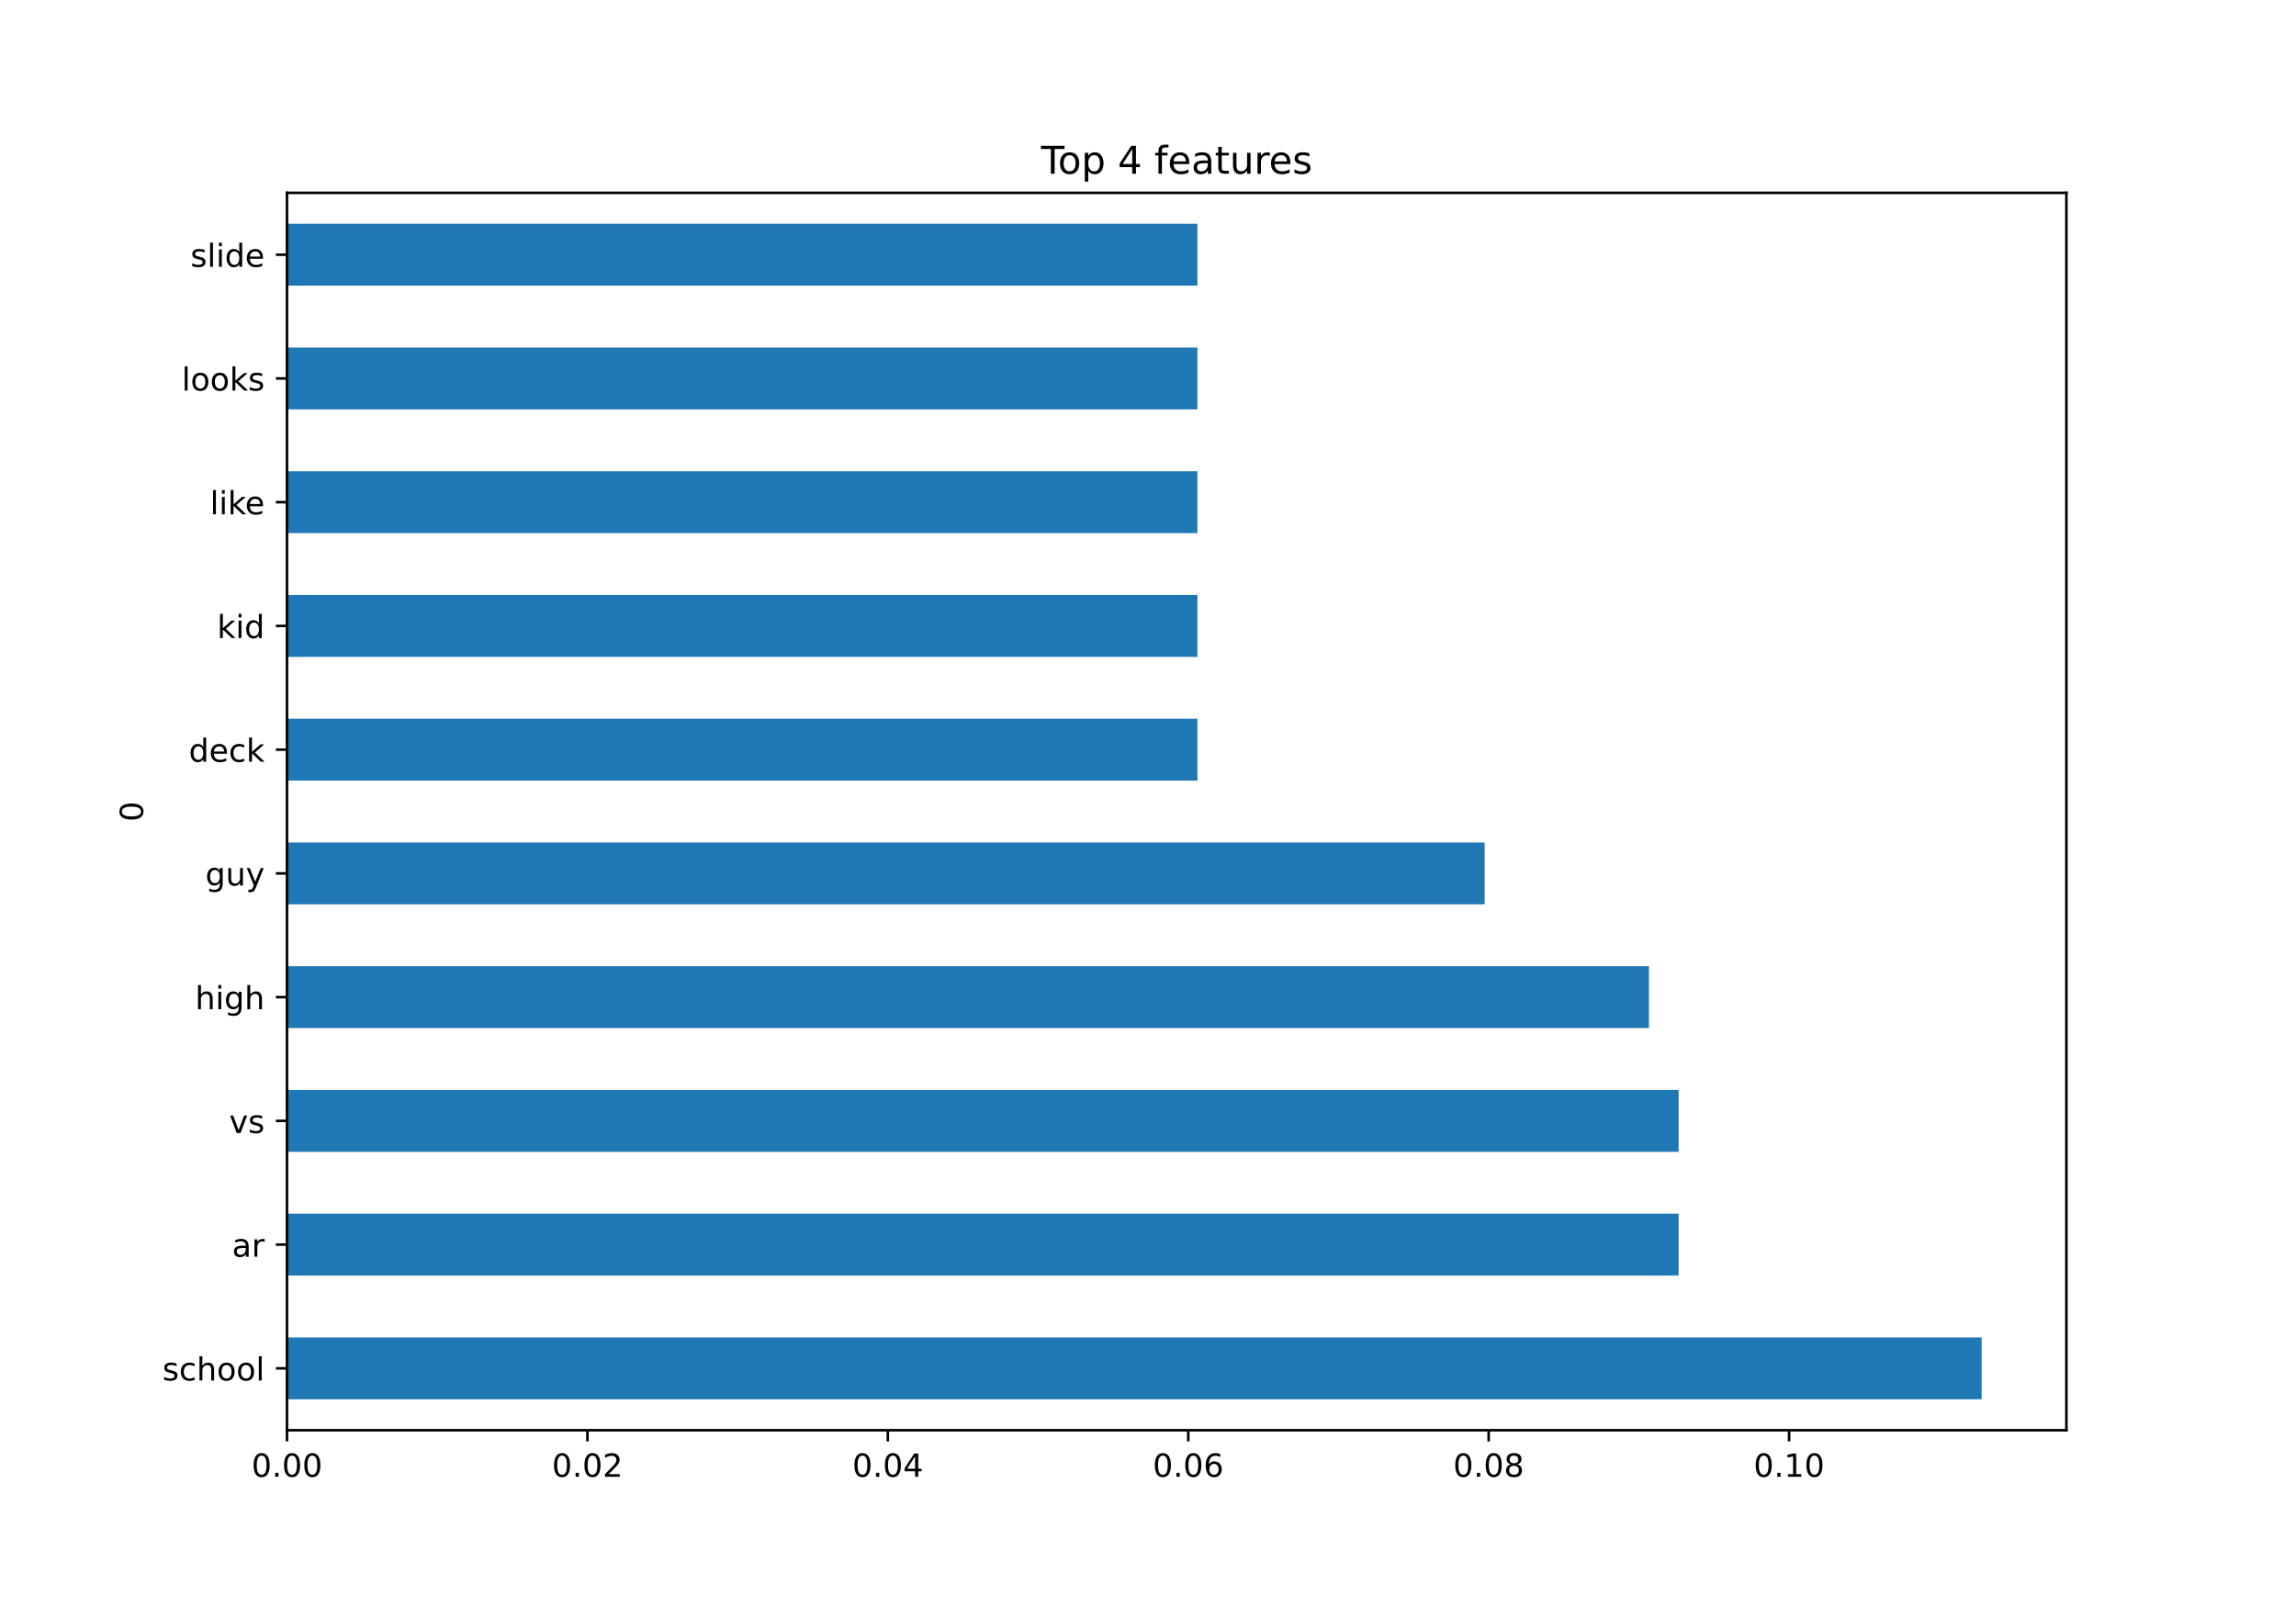
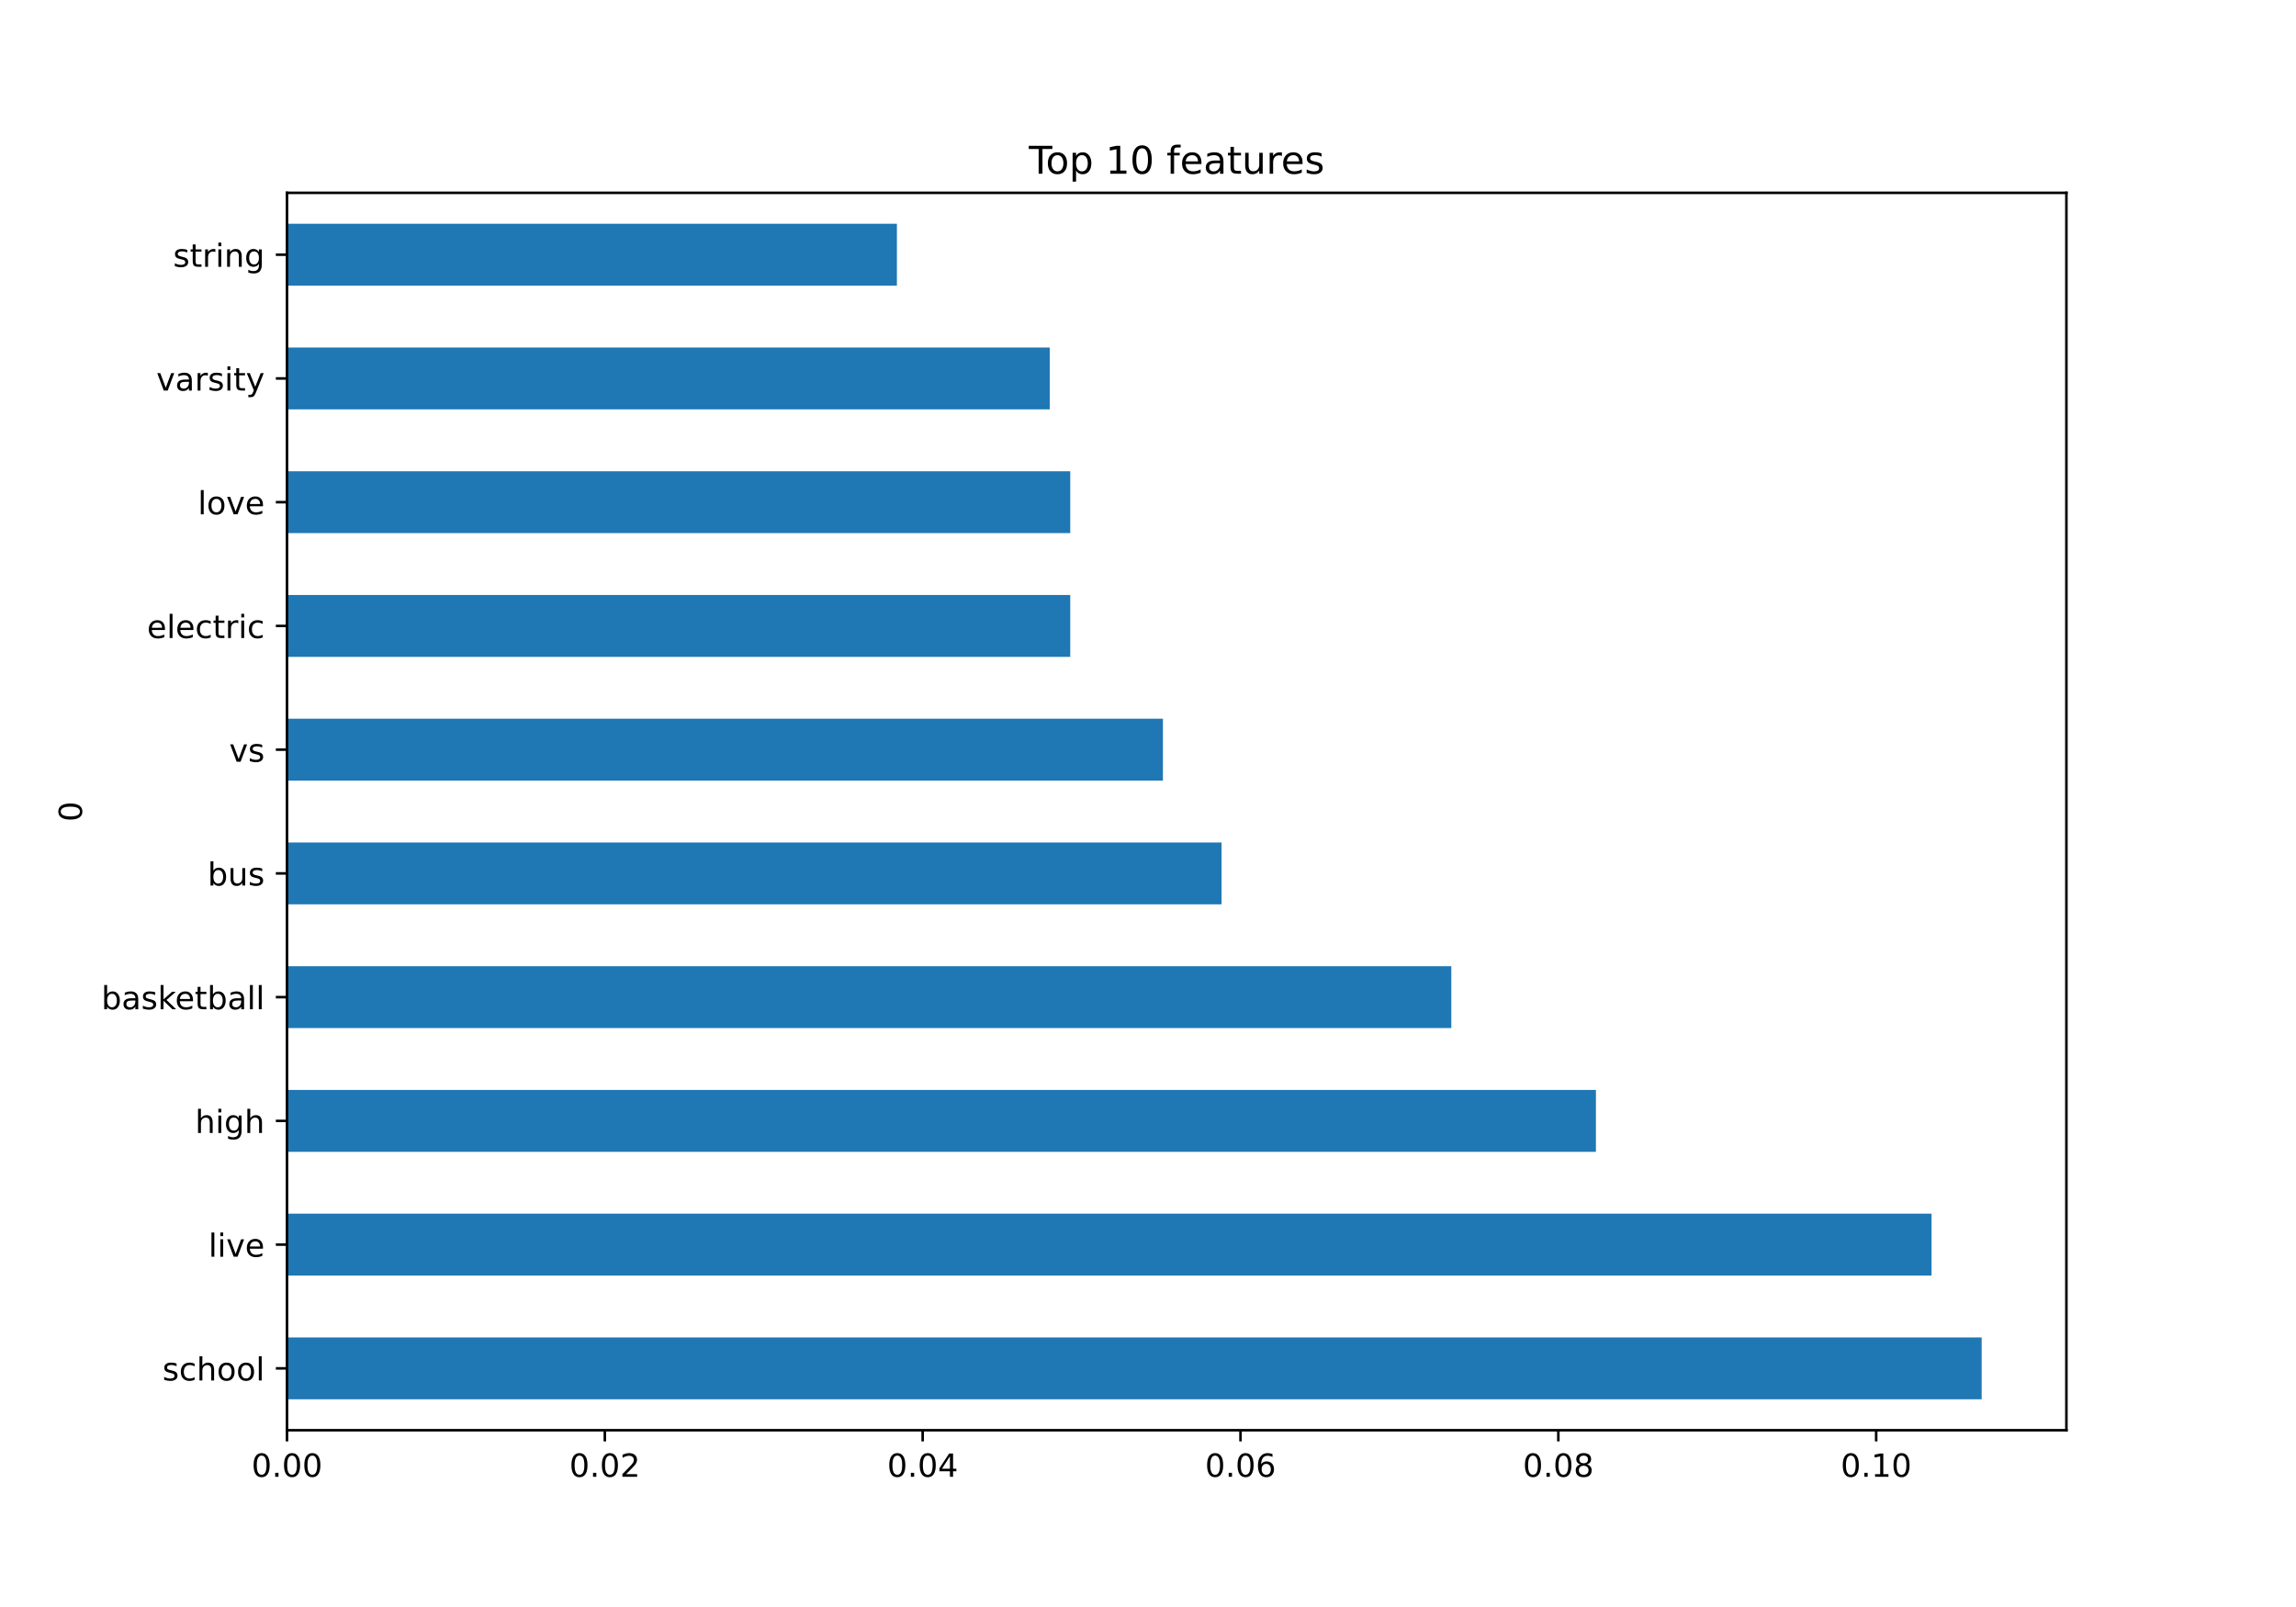
<svg xmlns="http://www.w3.org/2000/svg" xmlns:xlink="http://www.w3.org/1999/xlink" width="720pt" height="504pt" viewBox="0 0 720 504" version="1.1">
  <defs>
    <style type="text/css">*{stroke-linejoin: round; stroke-linecap: butt}</style>
  </defs>
  <g id="figure_1">
    <g id="patch_1">
      <path d="M 0 504  L 720 504  L 720 0  L 0 0  z " style="fill: #ffffff" />
    </g>
    <g id="axes_1">
      <g id="patch_2">
        <path d="M 90 448.56  L 648 448.56  L 648 60.48  L 90 60.48  z " style="fill: #ffffff" />
      </g>
      <g id="patch_3">
-         <path d="M 90 438.858  L 621.429 438.858  L 621.429 419.454  L 90 419.454  z " clip-path="url(#p050aeacd56)" style="fill: #1f77b4" />
+         <path d="M 90 438.858  L 621.429 438.858  L 621.429 419.454  L 90 419.454  z " clip-path="url(#p5548df605f)" style="fill: #1f77b4" />
      </g>
      <g id="patch_4">
-         <path d="M 90 400.05  L 526.398 400.05  L 526.398 380.646  L 90 380.646  z " clip-path="url(#p050aeacd56)" style="fill: #1f77b4" />
+         <path d="M 90 400.05  L 605.711 400.05  L 605.711 380.646  L 90 380.646  z " clip-path="url(#p5548df605f)" style="fill: #1f77b4" />
      </g>
      <g id="patch_5">
-         <path d="M 90 361.242  L 526.398 361.242  L 526.398 341.838  L 90 341.838  z " clip-path="url(#p050aeacd56)" style="fill: #1f77b4" />
+         <path d="M 90 361.242  L 500.465 361.242  L 500.465 341.838  L 90 341.838  z " clip-path="url(#p5548df605f)" style="fill: #1f77b4" />
      </g>
      <g id="patch_6">
-         <path d="M 90 322.434  L 517.089 322.434  L 517.089 303.03  L 90 303.03  z " clip-path="url(#p050aeacd56)" style="fill: #1f77b4" />
+         <path d="M 90 322.434  L 455.118 322.434  L 455.118 303.03  L 90 303.03  z " clip-path="url(#p5548df605f)" style="fill: #1f77b4" />
      </g>
      <g id="patch_7">
-         <path d="M 90 283.626  L 465.576 283.626  L 465.576 264.222  L 90 264.222  z " clip-path="url(#p050aeacd56)" style="fill: #1f77b4" />
+         <path d="M 90 283.626  L 383.066 283.626  L 383.066 264.222  L 90 264.222  z " clip-path="url(#p5548df605f)" style="fill: #1f77b4" />
      </g>
      <g id="patch_8">
-         <path d="M 90 244.818  L 375.503 244.818  L 375.503 225.414  L 90 225.414  z " clip-path="url(#p050aeacd56)" style="fill: #1f77b4" />
+         <path d="M 90 244.818  L 364.68 244.818  L 364.68 225.414  L 90 225.414  z " clip-path="url(#p5548df605f)" style="fill: #1f77b4" />
      </g>
      <g id="patch_9">
-         <path d="M 90 206.01  L 375.503 206.01  L 375.503 186.606  L 90 186.606  z " clip-path="url(#p050aeacd56)" style="fill: #1f77b4" />
+         <path d="M 90 206.01  L 335.616 206.01  L 335.616 186.606  L 90 186.606  z " clip-path="url(#p5548df605f)" style="fill: #1f77b4" />
      </g>
      <g id="patch_10">
-         <path d="M 90 167.202  L 375.503 167.202  L 375.503 147.798  L 90 147.798  z " clip-path="url(#p050aeacd56)" style="fill: #1f77b4" />
+         <path d="M 90 167.202  L 335.616 167.202  L 335.616 147.798  L 90 147.798  z " clip-path="url(#p5548df605f)" style="fill: #1f77b4" />
      </g>
      <g id="patch_11">
-         <path d="M 90 128.394  L 375.503 128.394  L 375.503 108.99  L 90 108.99  z " clip-path="url(#p050aeacd56)" style="fill: #1f77b4" />
+         <path d="M 90 128.394  L 329.183 128.394  L 329.183 108.99  L 90 108.99  z " clip-path="url(#p5548df605f)" style="fill: #1f77b4" />
      </g>
      <g id="patch_12">
-         <path d="M 90 89.586  L 375.503 89.586  L 375.503 70.182  L 90 70.182  z " clip-path="url(#p050aeacd56)" style="fill: #1f77b4" />
+         <path d="M 90 89.586  L 281.259 89.586  L 281.259 70.182  L 90 70.182  z " clip-path="url(#p5548df605f)" style="fill: #1f77b4" />
      </g>
      <g id="matplotlib.axis_1">
        <g id="xtick_1">
          <g id="line2d_1">
            <defs>
-               <path id="m00ef72e249" d="M 0 0  L 0 3.5  " style="stroke: #000000; stroke-width: 0.8" />
+               <path id="m9202aa3a06" d="M 0 0  L 0 3.5  " style="stroke: #000000; stroke-width: 0.8" />
            </defs>
            <g>
-               <use xlink:href="#m00ef72e249" x="90" y="448.56" style="stroke: #000000; stroke-width: 0.8" />
+               <use xlink:href="#m9202aa3a06" x="90" y="448.56" style="stroke: #000000; stroke-width: 0.8" />
            </g>
          </g>
          <g id="text_1">
            <g transform="translate(78.86719 463.1584) scale(0.1 -0.1)">
              <defs>
                <path id="DejaVuSans-30" d="M 2034 4250  Q 1547 4250 1301 3770  Q 1056 3291 1056 2328  Q 1056 1369 1301 889  Q 1547 409 2034 409  Q 2525 409 2770 889  Q 3016 1369 3016 2328  Q 3016 3291 2770 3770  Q 2525 4250 2034 4250  z M 2034 4750  Q 2819 4750 3233 4129  Q 3647 3509 3647 2328  Q 3647 1150 3233 529  Q 2819 -91 2034 -91  Q 1250 -91 836 529  Q 422 1150 422 2328  Q 422 3509 836 4129  Q 1250 4750 2034 4750  z " transform="scale(0.015625)" />
                <path id="DejaVuSans-2e" d="M 684 794  L 1344 794  L 1344 0  L 684 0  L 684 794  z " transform="scale(0.015625)" />
              </defs>
              <use xlink:href="#DejaVuSans-30" />
              <use xlink:href="#DejaVuSans-2e" x="63.623" />
              <use xlink:href="#DejaVuSans-30" x="95.41" />
              <use xlink:href="#DejaVuSans-30" x="159.033" />
            </g>
          </g>
        </g>
        <g id="xtick_2">
          <g id="line2d_2">
            <g>
-               <use xlink:href="#m00ef72e249" x="184.207" y="448.56" style="stroke: #000000; stroke-width: 0.8" />
+               <use xlink:href="#m9202aa3a06" x="189.669" y="448.56" style="stroke: #000000; stroke-width: 0.8" />
            </g>
          </g>
          <g id="text_2">
-             <g transform="translate(173.0745 463.1584) scale(0.1 -0.1)">
+             <g transform="translate(178.5363 463.1584) scale(0.1 -0.1)">
              <defs>
                <path id="DejaVuSans-32" d="M 1228 531  L 3431 531  L 3431 0  L 469 0  L 469 531  Q 828 903 1448 1529  Q 2069 2156 2228 2338  Q 2531 2678 2651 2914  Q 2772 3150 2772 3378  Q 2772 3750 2511 3984  Q 2250 4219 1831 4219  Q 1534 4219 1204 4116  Q 875 4013 500 3803  L 500 4441  Q 881 4594 1212 4672  Q 1544 4750 1819 4750  Q 2544 4750 2975 4387  Q 3406 4025 3406 3419  Q 3406 3131 3298 2873  Q 3191 2616 2906 2266  Q 2828 2175 2409 1742  Q 1991 1309 1228 531  z " transform="scale(0.015625)" />
              </defs>
              <use xlink:href="#DejaVuSans-30" />
              <use xlink:href="#DejaVuSans-2e" x="63.623" />
              <use xlink:href="#DejaVuSans-30" x="95.41" />
              <use xlink:href="#DejaVuSans-32" x="159.033" />
            </g>
          </g>
        </g>
        <g id="xtick_3">
          <g id="line2d_3">
            <g>
-               <use xlink:href="#m00ef72e249" x="278.415" y="448.56" style="stroke: #000000; stroke-width: 0.8" />
+               <use xlink:href="#m9202aa3a06" x="289.338" y="448.56" style="stroke: #000000; stroke-width: 0.8" />
            </g>
          </g>
          <g id="text_3">
-             <g transform="translate(267.2817 463.1584) scale(0.1 -0.1)">
+             <g transform="translate(278.2055 463.1584) scale(0.1 -0.1)">
              <defs>
                <path id="DejaVuSans-34" d="M 2419 4116  L 825 1625  L 2419 1625  L 2419 4116  z M 2253 4666  L 3047 4666  L 3047 1625  L 3713 1625  L 3713 1100  L 3047 1100  L 3047 0  L 2419 0  L 2419 1100  L 313 1100  L 313 1709  L 2253 4666  z " transform="scale(0.015625)" />
              </defs>
              <use xlink:href="#DejaVuSans-30" />
              <use xlink:href="#DejaVuSans-2e" x="63.623" />
              <use xlink:href="#DejaVuSans-30" x="95.41" />
              <use xlink:href="#DejaVuSans-34" x="159.033" />
            </g>
          </g>
        </g>
        <g id="xtick_4">
          <g id="line2d_4">
            <g>
-               <use xlink:href="#m00ef72e249" x="372.622" y="448.56" style="stroke: #000000; stroke-width: 0.8" />
+               <use xlink:href="#m9202aa3a06" x="389.007" y="448.56" style="stroke: #000000; stroke-width: 0.8" />
            </g>
          </g>
          <g id="text_4">
-             <g transform="translate(361.489 463.1584) scale(0.1 -0.1)">
+             <g transform="translate(377.8746 463.1584) scale(0.1 -0.1)">
              <defs>
                <path id="DejaVuSans-36" d="M 2113 2584  Q 1688 2584 1439 2293  Q 1191 2003 1191 1497  Q 1191 994 1439 701  Q 1688 409 2113 409  Q 2538 409 2786 701  Q 3034 994 3034 1497  Q 3034 2003 2786 2293  Q 2538 2584 2113 2584  z M 3366 4563  L 3366 3988  Q 3128 4100 2886 4159  Q 2644 4219 2406 4219  Q 1781 4219 1451 3797  Q 1122 3375 1075 2522  Q 1259 2794 1537 2939  Q 1816 3084 2150 3084  Q 2853 3084 3261 2657  Q 3669 2231 3669 1497  Q 3669 778 3244 343  Q 2819 -91 2113 -91  Q 1303 -91 875 529  Q 447 1150 447 2328  Q 447 3434 972 4092  Q 1497 4750 2381 4750  Q 2619 4750 2861 4703  Q 3103 4656 3366 4563  z " transform="scale(0.015625)" />
              </defs>
              <use xlink:href="#DejaVuSans-30" />
              <use xlink:href="#DejaVuSans-2e" x="63.623" />
              <use xlink:href="#DejaVuSans-30" x="95.41" />
              <use xlink:href="#DejaVuSans-36" x="159.033" />
            </g>
          </g>
        </g>
        <g id="xtick_5">
          <g id="line2d_5">
            <g>
-               <use xlink:href="#m00ef72e249" x="466.829" y="448.56" style="stroke: #000000; stroke-width: 0.8" />
+               <use xlink:href="#m9202aa3a06" x="488.677" y="448.56" style="stroke: #000000; stroke-width: 0.8" />
            </g>
          </g>
          <g id="text_5">
-             <g transform="translate(455.6963 463.1584) scale(0.1 -0.1)">
+             <g transform="translate(477.5437 463.1584) scale(0.1 -0.1)">
              <defs>
                <path id="DejaVuSans-38" d="M 2034 2216  Q 1584 2216 1326 1975  Q 1069 1734 1069 1313  Q 1069 891 1326 650  Q 1584 409 2034 409  Q 2484 409 2743 651  Q 3003 894 3003 1313  Q 3003 1734 2745 1975  Q 2488 2216 2034 2216  z M 1403 2484  Q 997 2584 770 2862  Q 544 3141 544 3541  Q 544 4100 942 4425  Q 1341 4750 2034 4750  Q 2731 4750 3128 4425  Q 3525 4100 3525 3541  Q 3525 3141 3298 2862  Q 3072 2584 2669 2484  Q 3125 2378 3379 2068  Q 3634 1759 3634 1313  Q 3634 634 3220 271  Q 2806 -91 2034 -91  Q 1263 -91 848 271  Q 434 634 434 1313  Q 434 1759 690 2068  Q 947 2378 1403 2484  z M 1172 3481  Q 1172 3119 1398 2916  Q 1625 2713 2034 2713  Q 2441 2713 2670 2916  Q 2900 3119 2900 3481  Q 2900 3844 2670 4047  Q 2441 4250 2034 4250  Q 1625 4250 1398 4047  Q 1172 3844 1172 3481  z " transform="scale(0.015625)" />
              </defs>
              <use xlink:href="#DejaVuSans-30" />
              <use xlink:href="#DejaVuSans-2e" x="63.623" />
              <use xlink:href="#DejaVuSans-30" x="95.41" />
              <use xlink:href="#DejaVuSans-38" x="159.033" />
            </g>
          </g>
        </g>
        <g id="xtick_6">
          <g id="line2d_6">
            <g>
-               <use xlink:href="#m00ef72e249" x="561.036" y="448.56" style="stroke: #000000; stroke-width: 0.8" />
+               <use xlink:href="#m9202aa3a06" x="588.346" y="448.56" style="stroke: #000000; stroke-width: 0.8" />
            </g>
          </g>
          <g id="text_6">
-             <g transform="translate(549.9035 463.1584) scale(0.1 -0.1)">
+             <g transform="translate(577.2129 463.1584) scale(0.1 -0.1)">
              <defs>
                <path id="DejaVuSans-31" d="M 794 531  L 1825 531  L 1825 4091  L 703 3866  L 703 4441  L 1819 4666  L 2450 4666  L 2450 531  L 3481 531  L 3481 0  L 794 0  L 794 531  z " transform="scale(0.015625)" />
              </defs>
              <use xlink:href="#DejaVuSans-30" />
              <use xlink:href="#DejaVuSans-2e" x="63.623" />
              <use xlink:href="#DejaVuSans-31" x="95.41" />
              <use xlink:href="#DejaVuSans-30" x="159.033" />
            </g>
          </g>
        </g>
      </g>
      <g id="matplotlib.axis_2">
        <g id="ytick_1">
          <g id="line2d_7">
            <defs>
-               <path id="maa81b64d6b" d="M 0 0  L -3.5 0  " style="stroke: #000000; stroke-width: 0.8" />
+               <path id="md33829622b" d="M 0 0  L -3.5 0  " style="stroke: #000000; stroke-width: 0.8" />
            </defs>
            <g>
-               <use xlink:href="#maa81b64d6b" x="90" y="429.156" style="stroke: #000000; stroke-width: 0.8" />
+               <use xlink:href="#md33829622b" x="90" y="429.156" style="stroke: #000000; stroke-width: 0.8" />
            </g>
          </g>
          <g id="text_7">
            <g transform="translate(50.93906 432.9552) scale(0.1 -0.1)">
              <defs>
                <path id="DejaVuSans-73" d="M 2834 3397  L 2834 2853  Q 2591 2978 2328 3040  Q 2066 3103 1784 3103  Q 1356 3103 1142 2972  Q 928 2841 928 2578  Q 928 2378 1081 2264  Q 1234 2150 1697 2047  L 1894 2003  Q 2506 1872 2764 1633  Q 3022 1394 3022 966  Q 3022 478 2636 193  Q 2250 -91 1575 -91  Q 1294 -91 989 -36  Q 684 19 347 128  L 347 722  Q 666 556 975 473  Q 1284 391 1588 391  Q 1994 391 2212 530  Q 2431 669 2431 922  Q 2431 1156 2273 1281  Q 2116 1406 1581 1522  L 1381 1569  Q 847 1681 609 1914  Q 372 2147 372 2553  Q 372 3047 722 3315  Q 1072 3584 1716 3584  Q 2034 3584 2315 3537  Q 2597 3491 2834 3397  z " transform="scale(0.015625)" />
                <path id="DejaVuSans-63" d="M 3122 3366  L 3122 2828  Q 2878 2963 2633 3030  Q 2388 3097 2138 3097  Q 1578 3097 1268 2742  Q 959 2388 959 1747  Q 959 1106 1268 751  Q 1578 397 2138 397  Q 2388 397 2633 464  Q 2878 531 3122 666  L 3122 134  Q 2881 22 2623 -34  Q 2366 -91 2075 -91  Q 1284 -91 818 406  Q 353 903 353 1747  Q 353 2603 823 3093  Q 1294 3584 2113 3584  Q 2378 3584 2631 3529  Q 2884 3475 3122 3366  z " transform="scale(0.015625)" />
                <path id="DejaVuSans-68" d="M 3513 2113  L 3513 0  L 2938 0  L 2938 2094  Q 2938 2591 2744 2837  Q 2550 3084 2163 3084  Q 1697 3084 1428 2787  Q 1159 2491 1159 1978  L 1159 0  L 581 0  L 581 4863  L 1159 4863  L 1159 2956  Q 1366 3272 1645 3428  Q 1925 3584 2291 3584  Q 2894 3584 3203 3211  Q 3513 2838 3513 2113  z " transform="scale(0.015625)" />
                <path id="DejaVuSans-6f" d="M 1959 3097  Q 1497 3097 1228 2736  Q 959 2375 959 1747  Q 959 1119 1226 758  Q 1494 397 1959 397  Q 2419 397 2687 759  Q 2956 1122 2956 1747  Q 2956 2369 2687 2733  Q 2419 3097 1959 3097  z M 1959 3584  Q 2709 3584 3137 3096  Q 3566 2609 3566 1747  Q 3566 888 3137 398  Q 2709 -91 1959 -91  Q 1206 -91 779 398  Q 353 888 353 1747  Q 353 2609 779 3096  Q 1206 3584 1959 3584  z " transform="scale(0.015625)" />
                <path id="DejaVuSans-6c" d="M 603 4863  L 1178 4863  L 1178 0  L 603 0  L 603 4863  z " transform="scale(0.015625)" />
              </defs>
              <use xlink:href="#DejaVuSans-73" />
              <use xlink:href="#DejaVuSans-63" x="52.1" />
              <use xlink:href="#DejaVuSans-68" x="107.08" />
              <use xlink:href="#DejaVuSans-6f" x="170.459" />
              <use xlink:href="#DejaVuSans-6f" x="231.641" />
              <use xlink:href="#DejaVuSans-6c" x="292.822" />
            </g>
          </g>
        </g>
        <g id="ytick_2">
          <g id="line2d_8">
            <g>
-               <use xlink:href="#maa81b64d6b" x="90" y="390.348" style="stroke: #000000; stroke-width: 0.8" />
+               <use xlink:href="#md33829622b" x="90" y="390.348" style="stroke: #000000; stroke-width: 0.8" />
            </g>
          </g>
          <g id="text_8">
-             <g transform="translate(72.76094 394.1472) scale(0.1 -0.1)">
-               <defs>
-                 <path id="DejaVuSans-61" d="M 2194 1759  Q 1497 1759 1228 1600  Q 959 1441 959 1056  Q 959 750 1161 570  Q 1363 391 1709 391  Q 2188 391 2477 730  Q 2766 1069 2766 1631  L 2766 1759  L 2194 1759  z M 3341 1997  L 3341 0  L 2766 0  L 2766 531  Q 2569 213 2275 61  Q 1981 -91 1556 -91  Q 1019 -91 701 211  Q 384 513 384 1019  Q 384 1609 779 1909  Q 1175 2209 1959 2209  L 2766 2209  L 2766 2266  Q 2766 2663 2505 2880  Q 2244 3097 1772 3097  Q 1472 3097 1187 3025  Q 903 2953 641 2809  L 641 3341  Q 956 3463 1253 3523  Q 1550 3584 1831 3584  Q 2591 3584 2966 3190  Q 3341 2797 3341 1997  z " transform="scale(0.015625)" />
-                 <path id="DejaVuSans-72" d="M 2631 2963  Q 2534 3019 2420 3045  Q 2306 3072 2169 3072  Q 1681 3072 1420 2755  Q 1159 2438 1159 1844  L 1159 0  L 581 0  L 581 3500  L 1159 3500  L 1159 2956  Q 1341 3275 1631 3429  Q 1922 3584 2338 3584  Q 2397 3584 2469 3576  Q 2541 3569 2628 3553  L 2631 2963  z " transform="scale(0.015625)" />
-               </defs>
-               <use xlink:href="#DejaVuSans-61" />
-               <use xlink:href="#DejaVuSans-72" x="61.279" />
+             <g transform="translate(65.37188 394.1472) scale(0.1 -0.1)">
+               <defs>
+                 <path id="DejaVuSans-69" d="M 603 3500  L 1178 3500  L 1178 0  L 603 0  L 603 3500  z M 603 4863  L 1178 4863  L 1178 4134  L 603 4134  L 603 4863  z " transform="scale(0.015625)" />
+                 <path id="DejaVuSans-76" d="M 191 3500  L 800 3500  L 1894 563  L 2988 3500  L 3597 3500  L 2284 0  L 1503 0  L 191 3500  z " transform="scale(0.015625)" />
+                 <path id="DejaVuSans-65" d="M 3597 1894  L 3597 1613  L 953 1613  Q 991 1019 1311 708  Q 1631 397 2203 397  Q 2534 397 2845 478  Q 3156 559 3463 722  L 3463 178  Q 3153 47 2828 -22  Q 2503 -91 2169 -91  Q 1331 -91 842 396  Q 353 884 353 1716  Q 353 2575 817 3079  Q 1281 3584 2069 3584  Q 2775 3584 3186 3129  Q 3597 2675 3597 1894  z M 3022 2063  Q 3016 2534 2758 2815  Q 2500 3097 2075 3097  Q 1594 3097 1305 2825  Q 1016 2553 972 2059  L 3022 2063  z " transform="scale(0.015625)" />
+               </defs>
+               <use xlink:href="#DejaVuSans-6c" />
+               <use xlink:href="#DejaVuSans-69" x="27.783" />
+               <use xlink:href="#DejaVuSans-76" x="55.566" />
+               <use xlink:href="#DejaVuSans-65" x="114.746" />
            </g>
          </g>
        </g>
        <g id="ytick_3">
          <g id="line2d_9">
            <g>
-               <use xlink:href="#maa81b64d6b" x="90" y="351.54" style="stroke: #000000; stroke-width: 0.8" />
+               <use xlink:href="#md33829622b" x="90" y="351.54" style="stroke: #000000; stroke-width: 0.8" />
            </g>
          </g>
          <g id="text_9">
-             <g transform="translate(71.87188 355.3392) scale(0.1 -0.1)">
-               <defs>
-                 <path id="DejaVuSans-76" d="M 191 3500  L 800 3500  L 1894 563  L 2988 3500  L 3597 3500  L 2284 0  L 1503 0  L 191 3500  z " transform="scale(0.015625)" />
-               </defs>
-               <use xlink:href="#DejaVuSans-76" />
-               <use xlink:href="#DejaVuSans-73" x="59.18" />
-             </g>
-           </g>
-         </g>
-         <g id="ytick_4">
-           <g id="line2d_10">
-             <g>
-               <use xlink:href="#maa81b64d6b" x="90" y="312.732" style="stroke: #000000; stroke-width: 0.8" />
-             </g>
-           </g>
-           <g id="text_10">
-             <g transform="translate(61.19844 316.5312) scale(0.1 -0.1)">
-               <defs>
-                 <path id="DejaVuSans-69" d="M 603 3500  L 1178 3500  L 1178 0  L 603 0  L 603 3500  z M 603 4863  L 1178 4863  L 1178 4134  L 603 4134  L 603 4863  z " transform="scale(0.015625)" />
+             <g transform="translate(61.19844 355.3392) scale(0.1 -0.1)">
+               <defs>
                <path id="DejaVuSans-67" d="M 2906 1791  Q 2906 2416 2648 2759  Q 2391 3103 1925 3103  Q 1463 3103 1205 2759  Q 947 2416 947 1791  Q 947 1169 1205 825  Q 1463 481 1925 481  Q 2391 481 2648 825  Q 2906 1169 2906 1791  z M 3481 434  Q 3481 -459 3084 -895  Q 2688 -1331 1869 -1331  Q 1566 -1331 1297 -1286  Q 1028 -1241 775 -1147  L 775 -588  Q 1028 -725 1275 -790  Q 1522 -856 1778 -856  Q 2344 -856 2625 -561  Q 2906 -266 2906 331  L 2906 616  Q 2728 306 2450 153  Q 2172 0 1784 0  Q 1141 0 747 490  Q 353 981 353 1791  Q 353 2603 747 3093  Q 1141 3584 1784 3584  Q 2172 3584 2450 3431  Q 2728 3278 2906 2969  L 2906 3500  L 3481 3500  L 3481 434  z " transform="scale(0.015625)" />
              </defs>
              <use xlink:href="#DejaVuSans-68" />
              <use xlink:href="#DejaVuSans-69" x="63.379" />
              <use xlink:href="#DejaVuSans-67" x="91.162" />
              <use xlink:href="#DejaVuSans-68" x="154.639" />
            </g>
          </g>
        </g>
+         <g id="ytick_4">
+           <g id="line2d_10">
+             <g>
+               <use xlink:href="#md33829622b" x="90" y="312.732" style="stroke: #000000; stroke-width: 0.8" />
+             </g>
+           </g>
+           <g id="text_10">
+             <g transform="translate(31.77969 316.5312) scale(0.1 -0.1)">
+               <defs>
+                 <path id="DejaVuSans-62" d="M 3116 1747  Q 3116 2381 2855 2742  Q 2594 3103 2138 3103  Q 1681 3103 1420 2742  Q 1159 2381 1159 1747  Q 1159 1113 1420 752  Q 1681 391 2138 391  Q 2594 391 2855 752  Q 3116 1113 3116 1747  z M 1159 2969  Q 1341 3281 1617 3432  Q 1894 3584 2278 3584  Q 2916 3584 3314 3078  Q 3713 2572 3713 1747  Q 3713 922 3314 415  Q 2916 -91 2278 -91  Q 1894 -91 1617 61  Q 1341 213 1159 525  L 1159 0  L 581 0  L 581 4863  L 1159 4863  L 1159 2969  z " transform="scale(0.015625)" />
+                 <path id="DejaVuSans-61" d="M 2194 1759  Q 1497 1759 1228 1600  Q 959 1441 959 1056  Q 959 750 1161 570  Q 1363 391 1709 391  Q 2188 391 2477 730  Q 2766 1069 2766 1631  L 2766 1759  L 2194 1759  z M 3341 1997  L 3341 0  L 2766 0  L 2766 531  Q 2569 213 2275 61  Q 1981 -91 1556 -91  Q 1019 -91 701 211  Q 384 513 384 1019  Q 384 1609 779 1909  Q 1175 2209 1959 2209  L 2766 2209  L 2766 2266  Q 2766 2663 2505 2880  Q 2244 3097 1772 3097  Q 1472 3097 1187 3025  Q 903 2953 641 2809  L 641 3341  Q 956 3463 1253 3523  Q 1550 3584 1831 3584  Q 2591 3584 2966 3190  Q 3341 2797 3341 1997  z " transform="scale(0.015625)" />
+                 <path id="DejaVuSans-6b" d="M 581 4863  L 1159 4863  L 1159 1991  L 2875 3500  L 3609 3500  L 1753 1863  L 3688 0  L 2938 0  L 1159 1709  L 1159 0  L 581 0  L 581 4863  z " transform="scale(0.015625)" />
+                 <path id="DejaVuSans-74" d="M 1172 4494  L 1172 3500  L 2356 3500  L 2356 3053  L 1172 3053  L 1172 1153  Q 1172 725 1289 603  Q 1406 481 1766 481  L 2356 481  L 2356 0  L 1766 0  Q 1100 0 847 248  Q 594 497 594 1153  L 594 3053  L 172 3053  L 172 3500  L 594 3500  L 594 4494  L 1172 4494  z " transform="scale(0.015625)" />
+               </defs>
+               <use xlink:href="#DejaVuSans-62" />
+               <use xlink:href="#DejaVuSans-61" x="63.477" />
+               <use xlink:href="#DejaVuSans-73" x="124.756" />
+               <use xlink:href="#DejaVuSans-6b" x="176.855" />
+               <use xlink:href="#DejaVuSans-65" x="231.141" />
+               <use xlink:href="#DejaVuSans-74" x="292.664" />
+               <use xlink:href="#DejaVuSans-62" x="331.873" />
+               <use xlink:href="#DejaVuSans-61" x="395.35" />
+               <use xlink:href="#DejaVuSans-6c" x="456.629" />
+               <use xlink:href="#DejaVuSans-6c" x="484.412" />
+             </g>
+           </g>
+         </g>
        <g id="ytick_5">
          <g id="line2d_11">
            <g>
-               <use xlink:href="#maa81b64d6b" x="90" y="273.924" style="stroke: #000000; stroke-width: 0.8" />
+               <use xlink:href="#md33829622b" x="90" y="273.924" style="stroke: #000000; stroke-width: 0.8" />
            </g>
          </g>
          <g id="text_11">
-             <g transform="translate(64.39531 277.7232) scale(0.1 -0.1)">
+             <g transform="translate(65.10469 277.7232) scale(0.1 -0.1)">
              <defs>
                <path id="DejaVuSans-75" d="M 544 1381  L 544 3500  L 1119 3500  L 1119 1403  Q 1119 906 1312 657  Q 1506 409 1894 409  Q 2359 409 2629 706  Q 2900 1003 2900 1516  L 2900 3500  L 3475 3500  L 3475 0  L 2900 0  L 2900 538  Q 2691 219 2414 64  Q 2138 -91 1772 -91  Q 1169 -91 856 284  Q 544 659 544 1381  z M 1991 3584  L 1991 3584  z " transform="scale(0.015625)" />
-                 <path id="DejaVuSans-79" d="M 2059 -325  Q 1816 -950 1584 -1140  Q 1353 -1331 966 -1331  L 506 -1331  L 506 -850  L 844 -850  Q 1081 -850 1212 -737  Q 1344 -625 1503 -206  L 1606 56  L 191 3500  L 800 3500  L 1894 763  L 2988 3500  L 3597 3500  L 2059 -325  z " transform="scale(0.015625)" />
-               </defs>
-               <use xlink:href="#DejaVuSans-67" />
+               </defs>
+               <use xlink:href="#DejaVuSans-62" />
              <use xlink:href="#DejaVuSans-75" x="63.477" />
-               <use xlink:href="#DejaVuSans-79" x="126.855" />
+               <use xlink:href="#DejaVuSans-73" x="126.855" />
            </g>
          </g>
        </g>
        <g id="ytick_6">
          <g id="line2d_12">
            <g>
-               <use xlink:href="#maa81b64d6b" x="90" y="235.116" style="stroke: #000000; stroke-width: 0.8" />
+               <use xlink:href="#md33829622b" x="90" y="235.116" style="stroke: #000000; stroke-width: 0.8" />
            </g>
          </g>
          <g id="text_12">
-             <g transform="translate(59.20938 238.9152) scale(0.1 -0.1)">
-               <defs>
-                 <path id="DejaVuSans-64" d="M 2906 2969  L 2906 4863  L 3481 4863  L 3481 0  L 2906 0  L 2906 525  Q 2725 213 2448 61  Q 2172 -91 1784 -91  Q 1150 -91 751 415  Q 353 922 353 1747  Q 353 2572 751 3078  Q 1150 3584 1784 3584  Q 2172 3584 2448 3432  Q 2725 3281 2906 2969  z M 947 1747  Q 947 1113 1208 752  Q 1469 391 1925 391  Q 2381 391 2643 752  Q 2906 1113 2906 1747  Q 2906 2381 2643 2742  Q 2381 3103 1925 3103  Q 1469 3103 1208 2742  Q 947 2381 947 1747  z " transform="scale(0.015625)" />
-                 <path id="DejaVuSans-65" d="M 3597 1894  L 3597 1613  L 953 1613  Q 991 1019 1311 708  Q 1631 397 2203 397  Q 2534 397 2845 478  Q 3156 559 3463 722  L 3463 178  Q 3153 47 2828 -22  Q 2503 -91 2169 -91  Q 1331 -91 842 396  Q 353 884 353 1716  Q 353 2575 817 3079  Q 1281 3584 2069 3584  Q 2775 3584 3186 3129  Q 3597 2675 3597 1894  z M 3022 2063  Q 3016 2534 2758 2815  Q 2500 3097 2075 3097  Q 1594 3097 1305 2825  Q 1016 2553 972 2059  L 3022 2063  z " transform="scale(0.015625)" />
-                 <path id="DejaVuSans-6b" d="M 581 4863  L 1159 4863  L 1159 1991  L 2875 3500  L 3609 3500  L 1753 1863  L 3688 0  L 2938 0  L 1159 1709  L 1159 0  L 581 0  L 581 4863  z " transform="scale(0.015625)" />
-               </defs>
-               <use xlink:href="#DejaVuSans-64" />
-               <use xlink:href="#DejaVuSans-65" x="63.477" />
-               <use xlink:href="#DejaVuSans-63" x="125" />
-               <use xlink:href="#DejaVuSans-6b" x="179.98" />
+             <g transform="translate(71.87188 238.9152) scale(0.1 -0.1)">
+               <use xlink:href="#DejaVuSans-76" />
+               <use xlink:href="#DejaVuSans-73" x="59.18" />
            </g>
          </g>
        </g>
        <g id="ytick_7">
          <g id="line2d_13">
            <g>
-               <use xlink:href="#maa81b64d6b" x="90" y="196.308" style="stroke: #000000; stroke-width: 0.8" />
+               <use xlink:href="#md33829622b" x="90" y="196.308" style="stroke: #000000; stroke-width: 0.8" />
            </g>
          </g>
          <g id="text_13">
-             <g transform="translate(68.08281 200.1072) scale(0.1 -0.1)">
-               <use xlink:href="#DejaVuSans-6b" />
-               <use xlink:href="#DejaVuSans-69" x="57.91" />
-               <use xlink:href="#DejaVuSans-64" x="85.693" />
+             <g transform="translate(46.10938 200.1072) scale(0.1 -0.1)">
+               <defs>
+                 <path id="DejaVuSans-72" d="M 2631 2963  Q 2534 3019 2420 3045  Q 2306 3072 2169 3072  Q 1681 3072 1420 2755  Q 1159 2438 1159 1844  L 1159 0  L 581 0  L 581 3500  L 1159 3500  L 1159 2956  Q 1341 3275 1631 3429  Q 1922 3584 2338 3584  Q 2397 3584 2469 3576  Q 2541 3569 2628 3553  L 2631 2963  z " transform="scale(0.015625)" />
+               </defs>
+               <use xlink:href="#DejaVuSans-65" />
+               <use xlink:href="#DejaVuSans-6c" x="61.523" />
+               <use xlink:href="#DejaVuSans-65" x="89.307" />
+               <use xlink:href="#DejaVuSans-63" x="150.83" />
+               <use xlink:href="#DejaVuSans-74" x="205.811" />
+               <use xlink:href="#DejaVuSans-72" x="245.02" />
+               <use xlink:href="#DejaVuSans-69" x="286.133" />
+               <use xlink:href="#DejaVuSans-63" x="313.916" />
            </g>
          </g>
        </g>
        <g id="ytick_8">
          <g id="line2d_14">
            <g>
-               <use xlink:href="#maa81b64d6b" x="90" y="157.5" style="stroke: #000000; stroke-width: 0.8" />
+               <use xlink:href="#md33829622b" x="90" y="157.5" style="stroke: #000000; stroke-width: 0.8" />
            </g>
          </g>
          <g id="text_14">
-             <g transform="translate(65.8625 161.2992) scale(0.1 -0.1)">
+             <g transform="translate(62.03125 161.2992) scale(0.1 -0.1)">
              <use xlink:href="#DejaVuSans-6c" />
-               <use xlink:href="#DejaVuSans-69" x="27.783" />
-               <use xlink:href="#DejaVuSans-6b" x="55.566" />
-               <use xlink:href="#DejaVuSans-65" x="109.852" />
+               <use xlink:href="#DejaVuSans-6f" x="27.783" />
+               <use xlink:href="#DejaVuSans-76" x="88.965" />
+               <use xlink:href="#DejaVuSans-65" x="148.145" />
            </g>
          </g>
        </g>
        <g id="ytick_9">
          <g id="line2d_15">
            <g>
-               <use xlink:href="#maa81b64d6b" x="90" y="118.692" style="stroke: #000000; stroke-width: 0.8" />
+               <use xlink:href="#md33829622b" x="90" y="118.692" style="stroke: #000000; stroke-width: 0.8" />
            </g>
          </g>
          <g id="text_15">
-             <g transform="translate(56.98438 122.4912) scale(0.1 -0.1)">
-               <use xlink:href="#DejaVuSans-6c" />
-               <use xlink:href="#DejaVuSans-6f" x="27.783" />
-               <use xlink:href="#DejaVuSans-6f" x="88.965" />
-               <use xlink:href="#DejaVuSans-6b" x="150.146" />
-               <use xlink:href="#DejaVuSans-73" x="208.057" />
+             <g transform="translate(49.01562 122.4912) scale(0.1 -0.1)">
+               <defs>
+                 <path id="DejaVuSans-79" d="M 2059 -325  Q 1816 -950 1584 -1140  Q 1353 -1331 966 -1331  L 506 -1331  L 506 -850  L 844 -850  Q 1081 -850 1212 -737  Q 1344 -625 1503 -206  L 1606 56  L 191 3500  L 800 3500  L 1894 763  L 2988 3500  L 3597 3500  L 2059 -325  z " transform="scale(0.015625)" />
+               </defs>
+               <use xlink:href="#DejaVuSans-76" />
+               <use xlink:href="#DejaVuSans-61" x="59.18" />
+               <use xlink:href="#DejaVuSans-72" x="120.459" />
+               <use xlink:href="#DejaVuSans-73" x="161.572" />
+               <use xlink:href="#DejaVuSans-69" x="213.672" />
+               <use xlink:href="#DejaVuSans-74" x="241.455" />
+               <use xlink:href="#DejaVuSans-79" x="280.664" />
            </g>
          </g>
        </g>
        <g id="ytick_10">
          <g id="line2d_16">
            <g>
-               <use xlink:href="#maa81b64d6b" x="90" y="79.884" style="stroke: #000000; stroke-width: 0.8" />
+               <use xlink:href="#md33829622b" x="90" y="79.884" style="stroke: #000000; stroke-width: 0.8" />
            </g>
          </g>
          <g id="text_16">
-             <g transform="translate(59.73281 83.68322) scale(0.1 -0.1)">
+             <g transform="translate(54.29531 83.68322) scale(0.1 -0.1)">
+               <defs>
+                 <path id="DejaVuSans-6e" d="M 3513 2113  L 3513 0  L 2938 0  L 2938 2094  Q 2938 2591 2744 2837  Q 2550 3084 2163 3084  Q 1697 3084 1428 2787  Q 1159 2491 1159 1978  L 1159 0  L 581 0  L 581 3500  L 1159 3500  L 1159 2956  Q 1366 3272 1645 3428  Q 1925 3584 2291 3584  Q 2894 3584 3203 3211  Q 3513 2838 3513 2113  z " transform="scale(0.015625)" />
+               </defs>
              <use xlink:href="#DejaVuSans-73" />
-               <use xlink:href="#DejaVuSans-6c" x="52.1" />
-               <use xlink:href="#DejaVuSans-69" x="79.883" />
-               <use xlink:href="#DejaVuSans-64" x="107.666" />
-               <use xlink:href="#DejaVuSans-65" x="171.143" />
+               <use xlink:href="#DejaVuSans-74" x="52.1" />
+               <use xlink:href="#DejaVuSans-72" x="91.309" />
+               <use xlink:href="#DejaVuSans-69" x="132.422" />
+               <use xlink:href="#DejaVuSans-6e" x="160.205" />
+               <use xlink:href="#DejaVuSans-67" x="223.584" />
            </g>
          </g>
        </g>
        <g id="text_17">
-           <g transform="translate(44.85938 257.7013) rotate(-90) scale(0.1 -0.1)">
+           <g transform="translate(25.7 257.7013) rotate(-90) scale(0.1 -0.1)">
            <use xlink:href="#DejaVuSans-30" />
          </g>
        </g>
      </g>
      <g id="patch_13">
        <path d="M 90 448.56  L 90 60.48  " style="fill: none; stroke: #000000; stroke-width: 0.8; stroke-linejoin: miter; stroke-linecap: square" />
      </g>
      <g id="patch_14">
        <path d="M 648 448.56  L 648 60.48  " style="fill: none; stroke: #000000; stroke-width: 0.8; stroke-linejoin: miter; stroke-linecap: square" />
      </g>
      <g id="patch_15">
        <path d="M 90 448.56  L 648 448.56  " style="fill: none; stroke: #000000; stroke-width: 0.8; stroke-linejoin: miter; stroke-linecap: square" />
      </g>
      <g id="patch_16">
        <path d="M 90 60.48  L 648 60.48  " style="fill: none; stroke: #000000; stroke-width: 0.8; stroke-linejoin: miter; stroke-linecap: square" />
      </g>
      <g id="text_18">
-         <g transform="translate(326.4591 54.48) scale(0.12 -0.12)">
+         <g transform="translate(322.6416 54.48) scale(0.12 -0.12)">
          <defs>
            <path id="DejaVuSans-54" d="M -19 4666  L 3928 4666  L 3928 4134  L 2272 4134  L 2272 0  L 1638 0  L 1638 4134  L -19 4134  L -19 4666  z " transform="scale(0.015625)" />
            <path id="DejaVuSans-70" d="M 1159 525  L 1159 -1331  L 581 -1331  L 581 3500  L 1159 3500  L 1159 2969  Q 1341 3281 1617 3432  Q 1894 3584 2278 3584  Q 2916 3584 3314 3078  Q 3713 2572 3713 1747  Q 3713 922 3314 415  Q 2916 -91 2278 -91  Q 1894 -91 1617 61  Q 1341 213 1159 525  z M 3116 1747  Q 3116 2381 2855 2742  Q 2594 3103 2138 3103  Q 1681 3103 1420 2742  Q 1159 2381 1159 1747  Q 1159 1113 1420 752  Q 1681 391 2138 391  Q 2594 391 2855 752  Q 3116 1113 3116 1747  z " transform="scale(0.015625)" />
            <path id="DejaVuSans-20" transform="scale(0.015625)" />
            <path id="DejaVuSans-66" d="M 2375 4863  L 2375 4384  L 1825 4384  Q 1516 4384 1395 4259  Q 1275 4134 1275 3809  L 1275 3500  L 2222 3500  L 2222 3053  L 1275 3053  L 1275 0  L 697 0  L 697 3053  L 147 3053  L 147 3500  L 697 3500  L 697 3744  Q 697 4328 969 4595  Q 1241 4863 1831 4863  L 2375 4863  z " transform="scale(0.015625)" />
-             <path id="DejaVuSans-74" d="M 1172 4494  L 1172 3500  L 2356 3500  L 2356 3053  L 1172 3053  L 1172 1153  Q 1172 725 1289 603  Q 1406 481 1766 481  L 2356 481  L 2356 0  L 1766 0  Q 1100 0 847 248  Q 594 497 594 1153  L 594 3053  L 172 3053  L 172 3500  L 594 3500  L 594 4494  L 1172 4494  z " transform="scale(0.015625)" />
          </defs>
          <use xlink:href="#DejaVuSans-54" />
          <use xlink:href="#DejaVuSans-6f" x="44.084" />
          <use xlink:href="#DejaVuSans-70" x="105.266" />
          <use xlink:href="#DejaVuSans-20" x="168.742" />
-           <use xlink:href="#DejaVuSans-34" x="200.529" />
-           <use xlink:href="#DejaVuSans-20" x="264.152" />
-           <use xlink:href="#DejaVuSans-66" x="295.939" />
-           <use xlink:href="#DejaVuSans-65" x="331.145" />
-           <use xlink:href="#DejaVuSans-61" x="392.668" />
-           <use xlink:href="#DejaVuSans-74" x="453.947" />
-           <use xlink:href="#DejaVuSans-75" x="493.156" />
-           <use xlink:href="#DejaVuSans-72" x="556.535" />
-           <use xlink:href="#DejaVuSans-65" x="595.398" />
-           <use xlink:href="#DejaVuSans-73" x="656.922" />
+           <use xlink:href="#DejaVuSans-31" x="200.529" />
+           <use xlink:href="#DejaVuSans-30" x="264.152" />
+           <use xlink:href="#DejaVuSans-20" x="327.775" />
+           <use xlink:href="#DejaVuSans-66" x="359.562" />
+           <use xlink:href="#DejaVuSans-65" x="394.768" />
+           <use xlink:href="#DejaVuSans-61" x="456.291" />
+           <use xlink:href="#DejaVuSans-74" x="517.57" />
+           <use xlink:href="#DejaVuSans-75" x="556.779" />
+           <use xlink:href="#DejaVuSans-72" x="620.158" />
+           <use xlink:href="#DejaVuSans-65" x="659.021" />
+           <use xlink:href="#DejaVuSans-73" x="720.545" />
        </g>
      </g>
    </g>
  </g>
  <defs>
-     <clipPath id="p050aeacd56">
+     <clipPath id="p5548df605f">
      <rect x="90" y="60.48" width="558" height="388.08" />
    </clipPath>
  </defs>
</svg>
